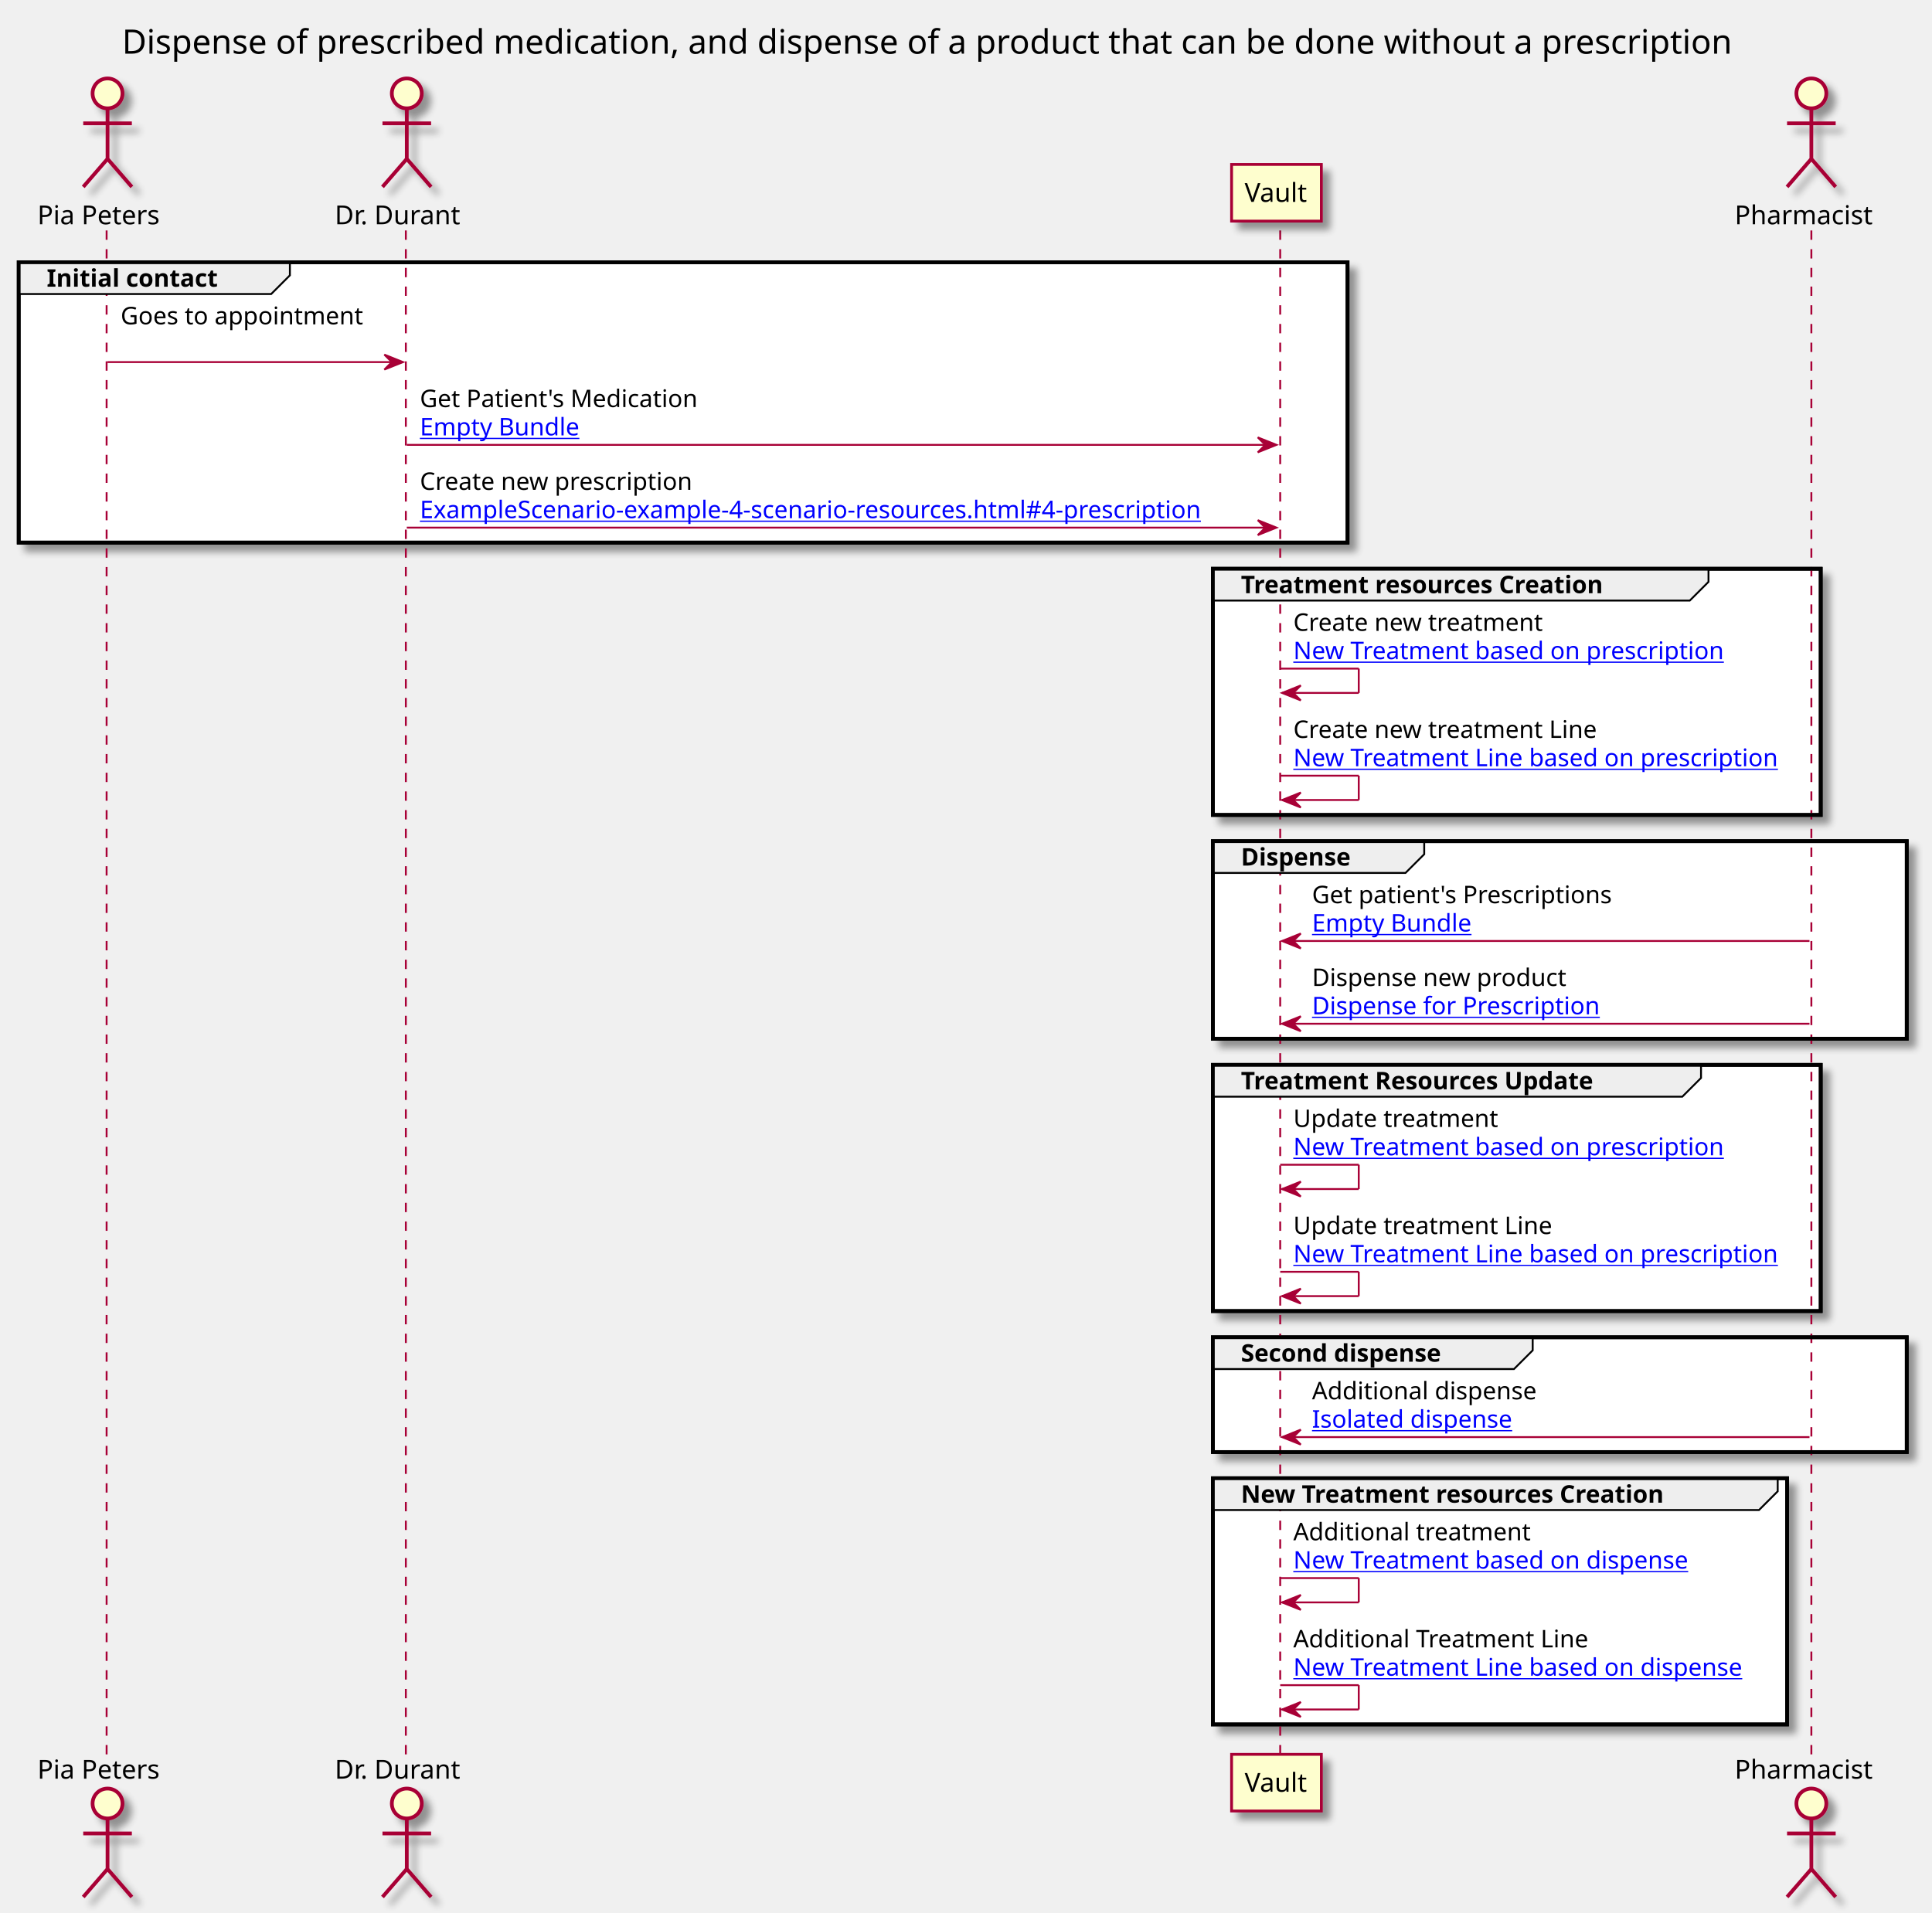
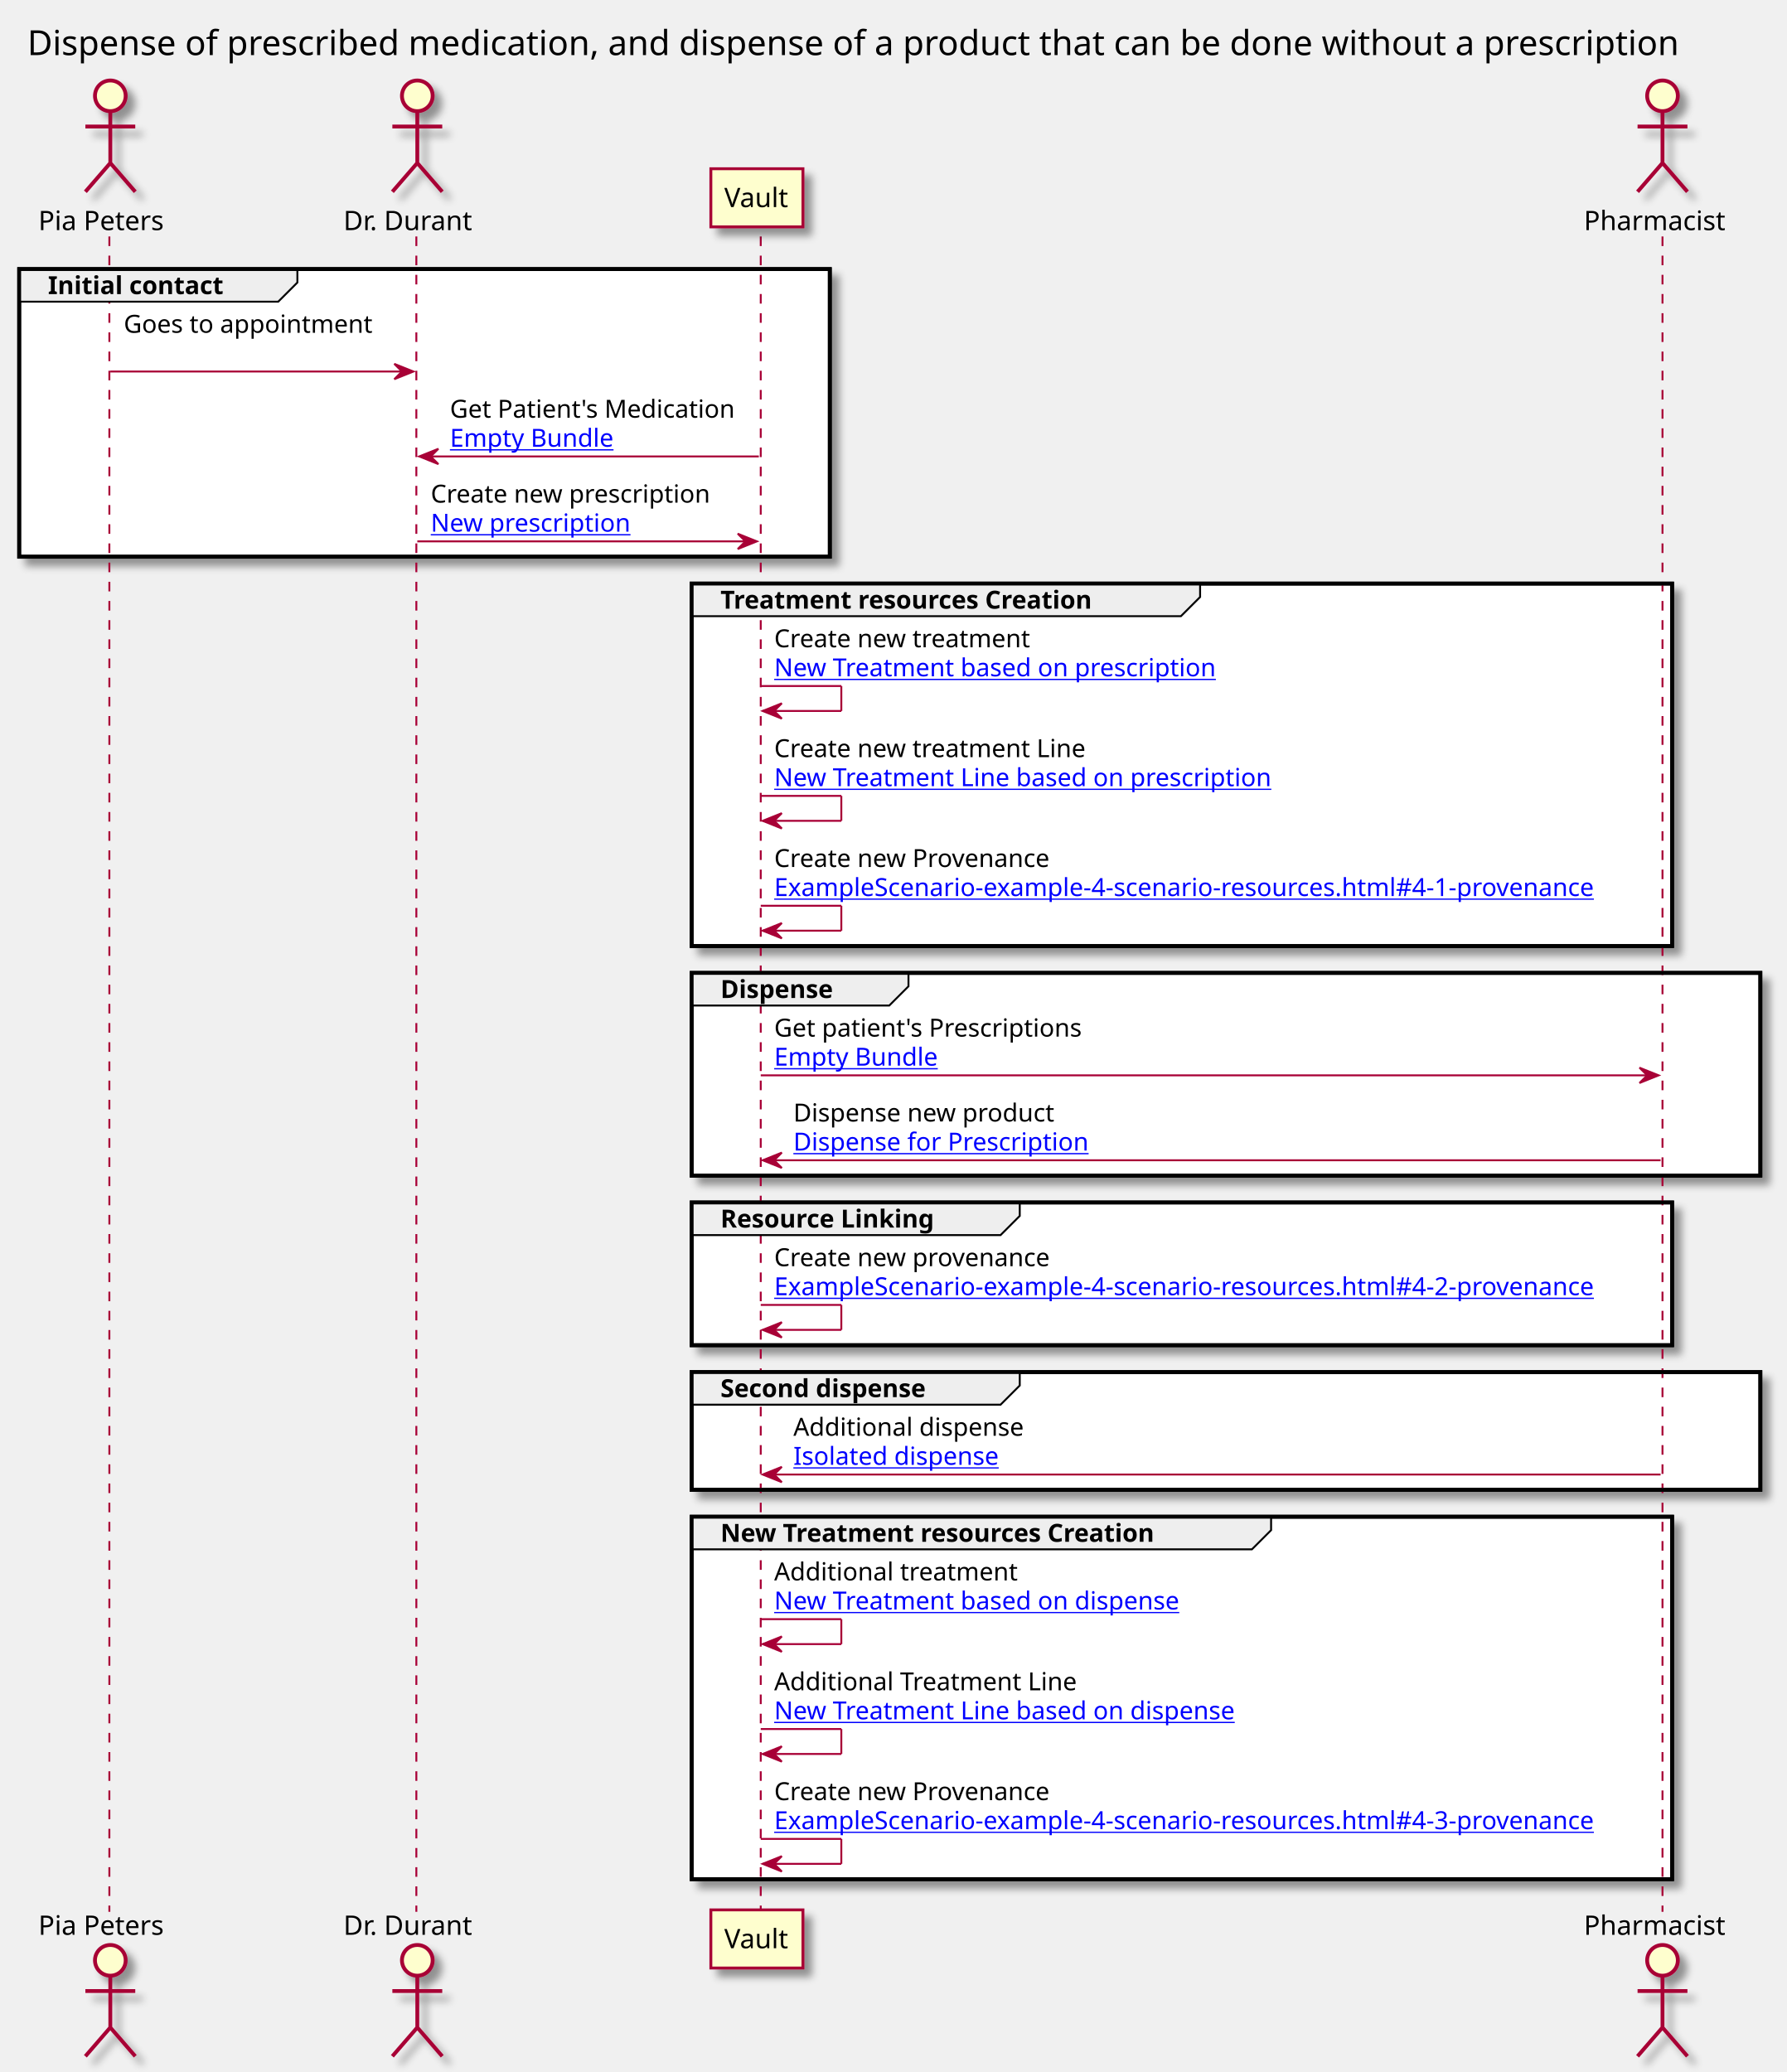
- <svg xmlns="http://www.w3.org/2000/svg" xmlns:xlink="http://www.w3.org/1999/xlink" contentScriptType="application/ecmascript" contentStyleType="text/css" height="1023px" preserveAspectRatio="none" style="width:1033px;height:1023px;background:#FFFFFF;" version="1.1" viewBox="0 0 1033 1023" width="1033px" zoomAndPan="magnify">
+ <svg xmlns="http://www.w3.org/2000/svg" xmlns:xlink="http://www.w3.org/1999/xlink" contentScriptType="application/ecmascript" contentStyleType="text/css" height="1080px" preserveAspectRatio="none" style="width:931px;height:1080px;background:#FFFFFF;" version="1.1" viewBox="0 0 931 1080" width="931px" zoomAndPan="magnify">
  <defs>
-     <filter height="300%" id="f1hyd8g5plu8od" width="300%" x="-1" y="-1">
+     <filter height="300%" id="fqhk9pbrxwjd8" width="300%" x="-1" y="-1">
      <feGaussianBlur result="blurOut" stdDeviation="2.0" />
      <feColorMatrix in="blurOut" result="blurOut2" type="matrix" values="0 0 0 0 0 0 0 0 0 0 0 0 0 0 0 0 0 0 .4 0" />
      <feOffset dx="4.0" dy="4.0" in="blurOut2" result="blurOut3" />
      <feBlend in="SourceGraphic" in2="blurOut3" mode="normal" />
    </filter>
  </defs>
  <g>
-     <text fill="#000000" font-family="sans-serif" font-size="18" lengthAdjust="spacing" textLength="899" x="65.25" y="28.708">Dispense of prescribed medication, and dispense of a product that can be done without a prescription</text>
-     <rect fill="#FFFFFF" filter="url(#f1hyd8g5plu8od)" height="149.93" style="stroke:#000000;stroke-width:2.0;" width="710.5" x="10" y="140.25" />
-     <rect fill="#FFFFFF" filter="url(#f1hyd8g5plu8od)" height="131.664" style="stroke:#000000;stroke-width:2.0;" width="325" x="648.5" y="304.18" />
-     <rect fill="#FFFFFF" filter="url(#f1hyd8g5plu8od)" height="105.664" style="stroke:#000000;stroke-width:2.0;" width="371" x="648.5" y="449.844" />
-     <rect fill="#FFFFFF" filter="url(#f1hyd8g5plu8od)" height="131.664" style="stroke:#000000;stroke-width:2.0;" width="325" x="648.5" y="569.508" />
-     <rect fill="#FFFFFF" filter="url(#f1hyd8g5plu8od)" height="61.398" style="stroke:#000000;stroke-width:2.0;" width="371" x="648.5" y="715.172" />
-     <rect fill="#FFFFFF" filter="url(#f1hyd8g5plu8od)" height="131.664" style="stroke:#000000;stroke-width:2.0;" width="307" x="648.5" y="790.57" />
-     <line style="stroke:#A80036;stroke-width:1.0;stroke-dasharray:5.0,5.0;" x1="57" x2="57" y1="123.25" y2="939.234" />
-     <line style="stroke:#A80036;stroke-width:1.0;stroke-dasharray:5.0,5.0;" x1="217" x2="217" y1="123.25" y2="939.234" />
-     <line style="stroke:#A80036;stroke-width:1.0;stroke-dasharray:5.0,5.0;" x1="684.5" x2="684.5" y1="123.25" y2="939.234" />
-     <line style="stroke:#A80036;stroke-width:1.0;stroke-dasharray:5.0,5.0;" x1="968.5" x2="968.5" y1="123.25" y2="939.234" />
+     <text fill="#000000" font-family="sans-serif" font-size="18" lengthAdjust="spacing" textLength="899" x="14.25" y="28.708">Dispense of prescribed medication, and dispense of a product that can be done without a prescription</text>
+     <rect fill="#FFFFFF" filter="url(#fqhk9pbrxwjd8)" height="149.93" style="stroke:#000000;stroke-width:2.0;" width="422.5" x="10" y="140.25" />
+     <rect fill="#FFFFFF" filter="url(#fqhk9pbrxwjd8)" height="188.93" style="stroke:#000000;stroke-width:2.0;" width="511" x="360.5" y="304.18" />
+     <rect fill="#FFFFFF" filter="url(#fqhk9pbrxwjd8)" height="105.664" style="stroke:#000000;stroke-width:2.0;" width="557" x="360.5" y="507.109" />
+     <rect fill="#FFFFFF" filter="url(#fqhk9pbrxwjd8)" height="74.398" style="stroke:#000000;stroke-width:2.0;" width="511" x="360.5" y="626.773" />
+     <rect fill="#FFFFFF" filter="url(#fqhk9pbrxwjd8)" height="61.398" style="stroke:#000000;stroke-width:2.0;" width="557" x="360.5" y="715.172" />
+     <rect fill="#FFFFFF" filter="url(#fqhk9pbrxwjd8)" height="188.93" style="stroke:#000000;stroke-width:2.0;" width="511" x="360.5" y="790.57" />
+     <line style="stroke:#A80036;stroke-width:1.0;stroke-dasharray:5.0,5.0;" x1="57" x2="57" y1="123.25" y2="996.5" />
+     <line style="stroke:#A80036;stroke-width:1.0;stroke-dasharray:5.0,5.0;" x1="217" x2="217" y1="123.25" y2="996.5" />
+     <line style="stroke:#A80036;stroke-width:1.0;stroke-dasharray:5.0,5.0;" x1="396.5" x2="396.5" y1="123.25" y2="996.5" />
+     <line style="stroke:#A80036;stroke-width:1.0;stroke-dasharray:5.0,5.0;" x1="866.5" x2="866.5" y1="123.25" y2="996.5" />
    <text fill="#000000" font-family="sans-serif" font-size="14" lengthAdjust="spacing" textLength="69" x="20" y="119.948">Pia Peters</text>
-     <ellipse cx="57.5" cy="49.953" fill="#FEFECE" filter="url(#f1hyd8g5plu8od)" rx="8" ry="8" style="stroke:#A80036;stroke-width:2.0;" />
-     <path d="M57.5,57.953 L57.5,84.953 M44.5,65.953 L70.5,65.953 M57.5,84.953 L44.5,99.953 M57.5,84.953 L70.5,99.953 " fill="none" filter="url(#f1hyd8g5plu8od)" style="stroke:#A80036;stroke-width:2.0;" />
-     <text fill="#000000" font-family="sans-serif" font-size="14" lengthAdjust="spacing" textLength="69" x="20" y="951.23">Pia Peters</text>
-     <ellipse cx="57.5" cy="964.531" fill="#FEFECE" filter="url(#f1hyd8g5plu8od)" rx="8" ry="8" style="stroke:#A80036;stroke-width:2.0;" />
-     <path d="M57.5,972.531 L57.5,999.531 M44.5,980.531 L70.5,980.531 M57.5,999.531 L44.5,1014.531 M57.5,999.531 L70.5,1014.531 " fill="none" filter="url(#f1hyd8g5plu8od)" style="stroke:#A80036;stroke-width:2.0;" />
+     <ellipse cx="57.5" cy="49.953" fill="#FEFECE" filter="url(#fqhk9pbrxwjd8)" rx="8" ry="8" style="stroke:#A80036;stroke-width:2.0;" />
+     <path d="M57.5,57.953 L57.5,84.953 M44.5,65.953 L70.5,65.953 M57.5,84.953 L44.5,99.953 M57.5,84.953 L70.5,99.953 " fill="none" filter="url(#fqhk9pbrxwjd8)" style="stroke:#A80036;stroke-width:2.0;" />
+     <text fill="#000000" font-family="sans-serif" font-size="14" lengthAdjust="spacing" textLength="69" x="20" y="1008.495">Pia Peters</text>
+     <ellipse cx="57.5" cy="1021.797" fill="#FEFECE" filter="url(#fqhk9pbrxwjd8)" rx="8" ry="8" style="stroke:#A80036;stroke-width:2.0;" />
+     <path d="M57.5,1029.797 L57.5,1056.797 M44.5,1037.797 L70.5,1037.797 M57.5,1056.797 L44.5,1071.797 M57.5,1056.797 L70.5,1071.797 " fill="none" filter="url(#fqhk9pbrxwjd8)" style="stroke:#A80036;stroke-width:2.0;" />
    <text fill="#000000" font-family="sans-serif" font-size="14" lengthAdjust="spacing" textLength="71" x="179" y="119.948">Dr. Durant</text>
-     <ellipse cx="217.5" cy="49.953" fill="#FEFECE" filter="url(#f1hyd8g5plu8od)" rx="8" ry="8" style="stroke:#A80036;stroke-width:2.0;" />
-     <path d="M217.5,57.953 L217.5,84.953 M204.5,65.953 L230.5,65.953 M217.5,84.953 L204.5,99.953 M217.5,84.953 L230.5,99.953 " fill="none" filter="url(#f1hyd8g5plu8od)" style="stroke:#A80036;stroke-width:2.0;" />
-     <text fill="#000000" font-family="sans-serif" font-size="14" lengthAdjust="spacing" textLength="71" x="179" y="951.23">Dr. Durant</text>
-     <ellipse cx="217.5" cy="964.531" fill="#FEFECE" filter="url(#f1hyd8g5plu8od)" rx="8" ry="8" style="stroke:#A80036;stroke-width:2.0;" />
-     <path d="M217.5,972.531 L217.5,999.531 M204.5,980.531 L230.5,980.531 M217.5,999.531 L204.5,1014.531 M217.5,999.531 L230.5,1014.531 " fill="none" filter="url(#f1hyd8g5plu8od)" style="stroke:#A80036;stroke-width:2.0;" />
-     <rect fill="#FEFECE" filter="url(#f1hyd8g5plu8od)" height="30.297" style="stroke:#A80036;stroke-width:1.5;" width="48" x="658.5" y="87.953" />
-     <text fill="#000000" font-family="sans-serif" font-size="14" lengthAdjust="spacing" textLength="34" x="665.5" y="107.948">Vault</text>
-     <rect fill="#FEFECE" filter="url(#f1hyd8g5plu8od)" height="30.297" style="stroke:#A80036;stroke-width:1.5;" width="48" x="658.5" y="938.234" />
-     <text fill="#000000" font-family="sans-serif" font-size="14" lengthAdjust="spacing" textLength="34" x="665.5" y="958.23">Vault</text>
-     <text fill="#000000" font-family="sans-serif" font-size="14" lengthAdjust="spacing" textLength="76" x="927.5" y="119.948">Pharmacist</text>
-     <ellipse cx="968.5" cy="49.953" fill="#FEFECE" filter="url(#f1hyd8g5plu8od)" rx="8" ry="8" style="stroke:#A80036;stroke-width:2.0;" />
-     <path d="M968.5,57.953 L968.5,84.953 M955.5,65.953 L981.5,65.953 M968.5,84.953 L955.5,99.953 M968.5,84.953 L981.5,99.953 " fill="none" filter="url(#f1hyd8g5plu8od)" style="stroke:#A80036;stroke-width:2.0;" />
-     <text fill="#000000" font-family="sans-serif" font-size="14" lengthAdjust="spacing" textLength="76" x="927.5" y="951.23">Pharmacist</text>
-     <ellipse cx="968.5" cy="964.531" fill="#FEFECE" filter="url(#f1hyd8g5plu8od)" rx="8" ry="8" style="stroke:#A80036;stroke-width:2.0;" />
-     <path d="M968.5,972.531 L968.5,999.531 M955.5,980.531 L981.5,980.531 M968.5,999.531 L955.5,1014.531 M968.5,999.531 L981.5,1014.531 " fill="none" filter="url(#f1hyd8g5plu8od)" style="stroke:#A80036;stroke-width:2.0;" />
+     <ellipse cx="217.5" cy="49.953" fill="#FEFECE" filter="url(#fqhk9pbrxwjd8)" rx="8" ry="8" style="stroke:#A80036;stroke-width:2.0;" />
+     <path d="M217.5,57.953 L217.5,84.953 M204.5,65.953 L230.5,65.953 M217.5,84.953 L204.5,99.953 M217.5,84.953 L230.5,99.953 " fill="none" filter="url(#fqhk9pbrxwjd8)" style="stroke:#A80036;stroke-width:2.0;" />
+     <text fill="#000000" font-family="sans-serif" font-size="14" lengthAdjust="spacing" textLength="71" x="179" y="1008.495">Dr. Durant</text>
+     <ellipse cx="217.5" cy="1021.797" fill="#FEFECE" filter="url(#fqhk9pbrxwjd8)" rx="8" ry="8" style="stroke:#A80036;stroke-width:2.0;" />
+     <path d="M217.5,1029.797 L217.5,1056.797 M204.5,1037.797 L230.5,1037.797 M217.5,1056.797 L204.5,1071.797 M217.5,1056.797 L230.5,1071.797 " fill="none" filter="url(#fqhk9pbrxwjd8)" style="stroke:#A80036;stroke-width:2.0;" />
+     <rect fill="#FEFECE" filter="url(#fqhk9pbrxwjd8)" height="30.297" style="stroke:#A80036;stroke-width:1.5;" width="48" x="370.5" y="87.953" />
+     <text fill="#000000" font-family="sans-serif" font-size="14" lengthAdjust="spacing" textLength="34" x="377.5" y="107.948">Vault</text>
+     <rect fill="#FEFECE" filter="url(#fqhk9pbrxwjd8)" height="30.297" style="stroke:#A80036;stroke-width:1.5;" width="48" x="370.5" y="995.5" />
+     <text fill="#000000" font-family="sans-serif" font-size="14" lengthAdjust="spacing" textLength="34" x="377.5" y="1015.495">Vault</text>
+     <text fill="#000000" font-family="sans-serif" font-size="14" lengthAdjust="spacing" textLength="76" x="825.5" y="119.948">Pharmacist</text>
+     <ellipse cx="866.5" cy="49.953" fill="#FEFECE" filter="url(#fqhk9pbrxwjd8)" rx="8" ry="8" style="stroke:#A80036;stroke-width:2.0;" />
+     <path d="M866.5,57.953 L866.5,84.953 M853.5,65.953 L879.5,65.953 M866.5,84.953 L853.5,99.953 M866.5,84.953 L879.5,99.953 " fill="none" filter="url(#fqhk9pbrxwjd8)" style="stroke:#A80036;stroke-width:2.0;" />
+     <text fill="#000000" font-family="sans-serif" font-size="14" lengthAdjust="spacing" textLength="76" x="825.5" y="1008.495">Pharmacist</text>
+     <ellipse cx="866.5" cy="1021.797" fill="#FEFECE" filter="url(#fqhk9pbrxwjd8)" rx="8" ry="8" style="stroke:#A80036;stroke-width:2.0;" />
+     <path d="M866.5,1029.797 L866.5,1056.797 M853.5,1037.797 L879.5,1037.797 M866.5,1056.797 L853.5,1071.797 M866.5,1056.797 L879.5,1071.797 " fill="none" filter="url(#fqhk9pbrxwjd8)" style="stroke:#A80036;stroke-width:2.0;" />
    <path d="M10,140.25 L155,140.25 L155,147.25 L145,157.25 L10,157.25 L10,140.25 " fill="#EEEEEE" style="stroke:#000000;stroke-width:1.0;" />
-     <rect fill="none" height="149.93" style="stroke:#000000;stroke-width:2.0;" width="710.5" x="10" y="140.25" />
+     <rect fill="none" height="149.93" style="stroke:#000000;stroke-width:2.0;" width="422.5" x="10" y="140.25" />
    <text fill="#000000" font-family="sans-serif" font-size="13" font-weight="bold" lengthAdjust="spacing" textLength="100" x="25" y="153.317">Initial contact</text>
    <polygon fill="#A80036" points="205.5,189.648,215.5,193.648,205.5,197.648,209.5,193.648" style="stroke:#A80036;stroke-width:1.0;" />
    <line style="stroke:#A80036;stroke-width:1.0;" x1="57.5" x2="211.5" y1="193.648" y2="193.648" />
    <text fill="#000000" font-family="sans-serif" font-size="13" lengthAdjust="spacing" textLength="136" x="64.5" y="173.45">Goes to appointment</text>
    <text fill="#000000" font-family="sans-serif" font-size="13" lengthAdjust="spacing" textLength="0" x="68.5" y="188.583" />
-     <polygon fill="#A80036" points="672.5,233.914,682.5,237.914,672.5,241.914,676.5,237.914" style="stroke:#A80036;stroke-width:1.0;" />
-     <line style="stroke:#A80036;stroke-width:1.0;" x1="217.5" x2="678.5" y1="237.914" y2="237.914" />
-     <text fill="#000000" font-family="sans-serif" font-size="13" lengthAdjust="spacing" textLength="155" x="224.5" y="217.715">Get Patient's Medication</text>
+     <polygon fill="#A80036" points="228.5,233.914,218.5,237.914,228.5,241.914,224.5,237.914" style="stroke:#A80036;stroke-width:1.0;" />
+     <line style="stroke:#A80036;stroke-width:1.0;" x1="222.5" x2="395.5" y1="237.914" y2="237.914" />
+     <text fill="#000000" font-family="sans-serif" font-size="13" lengthAdjust="spacing" textLength="155" x="234.5" y="217.715">Get Patient's Medication</text>
    <a href="ExampleScenario-example-4-scenario-resources.html#EB" target="_top" title="ExampleScenario-example-4-scenario-resources.html#EB" xlink:actuate="onRequest" xlink:href="ExampleScenario-example-4-scenario-resources.html#EB" xlink:show="new" xlink:title="ExampleScenario-example-4-scenario-resources.html#EB" xlink:type="simple">
-       <text fill="#0000FF" font-family="sans-serif" font-size="13" lengthAdjust="spacing" text-decoration="underline" textLength="89" x="224.5" y="232.848">Empty Bundle</text>
+       <text fill="#0000FF" font-family="sans-serif" font-size="13" lengthAdjust="spacing" text-decoration="underline" textLength="89" x="234.5" y="232.848">Empty Bundle</text>
    </a>
-     <polygon fill="#A80036" points="672.5,278.18,682.5,282.18,672.5,286.18,676.5,282.18" style="stroke:#A80036;stroke-width:1.0;" />
-     <line style="stroke:#A80036;stroke-width:1.0;" x1="217.5" x2="678.5" y1="282.18" y2="282.18" />
+     <polygon fill="#A80036" points="384.5,278.18,394.5,282.18,384.5,286.18,388.5,282.18" style="stroke:#A80036;stroke-width:1.0;" />
+     <line style="stroke:#A80036;stroke-width:1.0;" x1="217.5" x2="390.5" y1="282.18" y2="282.18" />
    <text fill="#000000" font-family="sans-serif" font-size="13" lengthAdjust="spacing" textLength="151" x="224.5" y="261.981">Create new prescription</text>
-     <a href="ExampleScenario-example-4-scenario-resources.html#4-prescription" target="_top" title="ExampleScenario-example-4-scenario-resources.html#4-prescription" xlink:actuate="onRequest" xlink:href="ExampleScenario-example-4-scenario-resources.html#4-prescription" xlink:show="new" xlink:title="ExampleScenario-example-4-scenario-resources.html#4-prescription" xlink:type="simple">
-       <text fill="#0000FF" font-family="sans-serif" font-size="13" lengthAdjust="spacing" text-decoration="underline" textLength="443" x="224.5" y="277.114">ExampleScenario-example-4-scenario-resources.html#4-prescription</text>
+     <a href="ExampleScenario-example-4-scenario-resources.html#4-1-prescription" target="_top" title="ExampleScenario-example-4-scenario-resources.html#4-1-prescription" xlink:actuate="onRequest" xlink:href="ExampleScenario-example-4-scenario-resources.html#4-1-prescription" xlink:show="new" xlink:title="ExampleScenario-example-4-scenario-resources.html#4-1-prescription" xlink:type="simple">
+       <text fill="#0000FF" font-family="sans-serif" font-size="13" lengthAdjust="spacing" text-decoration="underline" textLength="106" x="224.5" y="277.114">New prescription</text>
    </a>
-     <path d="M648.5,304.18 L913.5,304.18 L913.5,311.18 L903.5,321.18 L648.5,321.18 L648.5,304.18 " fill="#EEEEEE" style="stroke:#000000;stroke-width:1.0;" />
-     <rect fill="none" height="131.664" style="stroke:#000000;stroke-width:2.0;" width="325" x="648.5" y="304.18" />
-     <text fill="#000000" font-family="sans-serif" font-size="13" font-weight="bold" lengthAdjust="spacing" textLength="220" x="663.5" y="317.247">Treatment resources Creation</text>
-     <line style="stroke:#A80036;stroke-width:1.0;" x1="684.5" x2="726.5" y1="357.578" y2="357.578" />
-     <line style="stroke:#A80036;stroke-width:1.0;" x1="726.5" x2="726.5" y1="357.578" y2="370.578" />
-     <line style="stroke:#A80036;stroke-width:1.0;" x1="685.5" x2="726.5" y1="370.578" y2="370.578" />
-     <polygon fill="#A80036" points="695.5,366.578,685.5,370.578,695.5,374.578,691.5,370.578" style="stroke:#A80036;stroke-width:1.0;" />
-     <text fill="#000000" font-family="sans-serif" font-size="13" lengthAdjust="spacing" textLength="141" x="691.5" y="337.379">Create new treatment</text>
+     <path d="M360.5,304.18 L625.5,304.18 L625.5,311.18 L615.5,321.18 L360.5,321.18 L360.5,304.18 " fill="#EEEEEE" style="stroke:#000000;stroke-width:1.0;" />
+     <rect fill="none" height="188.93" style="stroke:#000000;stroke-width:2.0;" width="511" x="360.5" y="304.18" />
+     <text fill="#000000" font-family="sans-serif" font-size="13" font-weight="bold" lengthAdjust="spacing" textLength="220" x="375.5" y="317.247">Treatment resources Creation</text>
+     <line style="stroke:#A80036;stroke-width:1.0;" x1="396.5" x2="438.5" y1="357.578" y2="357.578" />
+     <line style="stroke:#A80036;stroke-width:1.0;" x1="438.5" x2="438.5" y1="357.578" y2="370.578" />
+     <line style="stroke:#A80036;stroke-width:1.0;" x1="397.5" x2="438.5" y1="370.578" y2="370.578" />
+     <polygon fill="#A80036" points="407.5,366.578,397.5,370.578,407.5,374.578,403.5,370.578" style="stroke:#A80036;stroke-width:1.0;" />
+     <text fill="#000000" font-family="sans-serif" font-size="13" lengthAdjust="spacing" textLength="141" x="403.5" y="337.379">Create new treatment</text>
    <a href="ExampleScenario-example-4-scenario-resources.html#4-1-treatment" target="_top" title="ExampleScenario-example-4-scenario-resources.html#4-1-treatment" xlink:actuate="onRequest" xlink:href="ExampleScenario-example-4-scenario-resources.html#4-1-treatment" xlink:show="new" xlink:title="ExampleScenario-example-4-scenario-resources.html#4-1-treatment" xlink:type="simple">
-       <text fill="#0000FF" font-family="sans-serif" font-size="13" lengthAdjust="spacing" text-decoration="underline" textLength="240" x="691.5" y="352.512">New Treatment based on prescription</text>
+       <text fill="#0000FF" font-family="sans-serif" font-size="13" lengthAdjust="spacing" text-decoration="underline" textLength="240" x="403.5" y="352.512">New Treatment based on prescription</text>
    </a>
-     <line style="stroke:#A80036;stroke-width:1.0;" x1="684.5" x2="726.5" y1="414.844" y2="414.844" />
-     <line style="stroke:#A80036;stroke-width:1.0;" x1="726.5" x2="726.5" y1="414.844" y2="427.844" />
-     <line style="stroke:#A80036;stroke-width:1.0;" x1="685.5" x2="726.5" y1="427.844" y2="427.844" />
-     <polygon fill="#A80036" points="695.5,423.844,685.5,427.844,695.5,431.844,691.5,427.844" style="stroke:#A80036;stroke-width:1.0;" />
-     <text fill="#000000" font-family="sans-serif" font-size="13" lengthAdjust="spacing" textLength="171" x="691.5" y="394.645">Create new treatment Line</text>
+     <line style="stroke:#A80036;stroke-width:1.0;" x1="396.5" x2="438.5" y1="414.844" y2="414.844" />
+     <line style="stroke:#A80036;stroke-width:1.0;" x1="438.5" x2="438.5" y1="414.844" y2="427.844" />
+     <line style="stroke:#A80036;stroke-width:1.0;" x1="397.5" x2="438.5" y1="427.844" y2="427.844" />
+     <polygon fill="#A80036" points="407.5,423.844,397.5,427.844,407.5,431.844,403.5,427.844" style="stroke:#A80036;stroke-width:1.0;" />
+     <text fill="#000000" font-family="sans-serif" font-size="13" lengthAdjust="spacing" textLength="171" x="403.5" y="394.645">Create new treatment Line</text>
    <a href="ExampleScenario-example-4-scenario-resources.html#4-1-treatmentLine" target="_top" title="ExampleScenario-example-4-scenario-resources.html#4-1-treatmentLine" xlink:actuate="onRequest" xlink:href="ExampleScenario-example-4-scenario-resources.html#4-1-treatmentLine" xlink:show="new" xlink:title="ExampleScenario-example-4-scenario-resources.html#4-1-treatmentLine" xlink:type="simple">
-       <text fill="#0000FF" font-family="sans-serif" font-size="13" lengthAdjust="spacing" text-decoration="underline" textLength="270" x="691.5" y="409.778">New Treatment Line based on prescription</text>
+       <text fill="#0000FF" font-family="sans-serif" font-size="13" lengthAdjust="spacing" text-decoration="underline" textLength="270" x="403.5" y="409.778">New Treatment Line based on prescription</text>
    </a>
-     <path d="M648.5,449.844 L761.5,449.844 L761.5,456.844 L751.5,466.844 L648.5,466.844 L648.5,449.844 " fill="#EEEEEE" style="stroke:#000000;stroke-width:1.0;" />
-     <rect fill="none" height="105.664" style="stroke:#000000;stroke-width:2.0;" width="371" x="648.5" y="449.844" />
-     <text fill="#000000" font-family="sans-serif" font-size="13" font-weight="bold" lengthAdjust="spacing" textLength="68" x="663.5" y="462.911">Dispense</text>
-     <polygon fill="#A80036" points="695.5,499.242,685.5,503.242,695.5,507.242,691.5,503.242" style="stroke:#A80036;stroke-width:1.0;" />
-     <line style="stroke:#A80036;stroke-width:1.0;" x1="689.5" x2="967.5" y1="503.242" y2="503.242" />
-     <text fill="#000000" font-family="sans-serif" font-size="13" lengthAdjust="spacing" textLength="168" x="701.5" y="483.043">Get patient's Prescriptions</text>
+     <line style="stroke:#A80036;stroke-width:1.0;" x1="396.5" x2="438.5" y1="472.109" y2="472.109" />
+     <line style="stroke:#A80036;stroke-width:1.0;" x1="438.5" x2="438.5" y1="472.109" y2="485.109" />
+     <line style="stroke:#A80036;stroke-width:1.0;" x1="397.5" x2="438.5" y1="485.109" y2="485.109" />
+     <polygon fill="#A80036" points="407.5,481.109,397.5,485.109,407.5,489.109,403.5,485.109" style="stroke:#A80036;stroke-width:1.0;" />
+     <text fill="#000000" font-family="sans-serif" font-size="13" lengthAdjust="spacing" textLength="151" x="403.5" y="451.911">Create new Provenance</text>
+     <a href="ExampleScenario-example-4-scenario-resources.html#4-1-provenance" target="_top" title="ExampleScenario-example-4-scenario-resources.html#4-1-provenance" xlink:actuate="onRequest" xlink:href="ExampleScenario-example-4-scenario-resources.html#4-1-provenance" xlink:show="new" xlink:title="ExampleScenario-example-4-scenario-resources.html#4-1-provenance" xlink:type="simple">
+       <text fill="#0000FF" font-family="sans-serif" font-size="13" lengthAdjust="spacing" text-decoration="underline" textLength="456" x="403.5" y="467.043">ExampleScenario-example-4-scenario-resources.html#4-1-provenance</text>
+     </a>
+     <path d="M360.5,507.109 L473.5,507.109 L473.5,514.109 L463.5,524.109 L360.5,524.109 L360.5,507.109 " fill="#EEEEEE" style="stroke:#000000;stroke-width:1.0;" />
+     <rect fill="none" height="105.664" style="stroke:#000000;stroke-width:2.0;" width="557" x="360.5" y="507.109" />
+     <text fill="#000000" font-family="sans-serif" font-size="13" font-weight="bold" lengthAdjust="spacing" textLength="68" x="375.5" y="520.176">Dispense</text>
+     <polygon fill="#A80036" points="854.5,556.508,864.5,560.508,854.5,564.508,858.5,560.508" style="stroke:#A80036;stroke-width:1.0;" />
+     <line style="stroke:#A80036;stroke-width:1.0;" x1="396.5" x2="860.5" y1="560.508" y2="560.508" />
+     <text fill="#000000" font-family="sans-serif" font-size="13" lengthAdjust="spacing" textLength="168" x="403.5" y="540.309">Get patient's Prescriptions</text>
    <a href="ExampleScenario-example-4-scenario-resources.html#EB" target="_top" title="ExampleScenario-example-4-scenario-resources.html#EB" xlink:actuate="onRequest" xlink:href="ExampleScenario-example-4-scenario-resources.html#EB" xlink:show="new" xlink:title="ExampleScenario-example-4-scenario-resources.html#EB" xlink:type="simple">
-       <text fill="#0000FF" font-family="sans-serif" font-size="13" lengthAdjust="spacing" text-decoration="underline" textLength="89" x="701.5" y="498.176">Empty Bundle</text>
+       <text fill="#0000FF" font-family="sans-serif" font-size="13" lengthAdjust="spacing" text-decoration="underline" textLength="89" x="403.5" y="555.442">Empty Bundle</text>
    </a>
-     <polygon fill="#A80036" points="695.5,543.508,685.5,547.508,695.5,551.508,691.5,547.508" style="stroke:#A80036;stroke-width:1.0;" />
-     <line style="stroke:#A80036;stroke-width:1.0;" x1="689.5" x2="967.5" y1="547.508" y2="547.508" />
-     <text fill="#000000" font-family="sans-serif" font-size="13" lengthAdjust="spacing" textLength="141" x="701.5" y="527.309">Dispense new product</text>
+     <polygon fill="#A80036" points="407.5,600.773,397.5,604.773,407.5,608.773,403.5,604.773" style="stroke:#A80036;stroke-width:1.0;" />
+     <line style="stroke:#A80036;stroke-width:1.0;" x1="401.5" x2="865.5" y1="604.773" y2="604.773" />
+     <text fill="#000000" font-family="sans-serif" font-size="13" lengthAdjust="spacing" textLength="141" x="413.5" y="584.575">Dispense new product</text>
    <a href="ExampleScenario-example-4-scenario-resources.html#4-1-dispense" target="_top" title="ExampleScenario-example-4-scenario-resources.html#4-1-dispense" xlink:actuate="onRequest" xlink:href="ExampleScenario-example-4-scenario-resources.html#4-1-dispense" xlink:show="new" xlink:title="ExampleScenario-example-4-scenario-resources.html#4-1-dispense" xlink:type="simple">
-       <text fill="#0000FF" font-family="sans-serif" font-size="13" lengthAdjust="spacing" text-decoration="underline" textLength="159" x="701.5" y="542.442">Dispense for Prescription</text>
+       <text fill="#0000FF" font-family="sans-serif" font-size="13" lengthAdjust="spacing" text-decoration="underline" textLength="159" x="413.5" y="599.707">Dispense for Prescription</text>
    </a>
-     <path d="M648.5,569.508 L909.5,569.508 L909.5,576.508 L899.5,586.508 L648.5,586.508 L648.5,569.508 " fill="#EEEEEE" style="stroke:#000000;stroke-width:1.0;" />
-     <rect fill="none" height="131.664" style="stroke:#000000;stroke-width:2.0;" width="325" x="648.5" y="569.508" />
-     <text fill="#000000" font-family="sans-serif" font-size="13" font-weight="bold" lengthAdjust="spacing" textLength="216" x="663.5" y="582.575">Treatment Resources Update</text>
-     <line style="stroke:#A80036;stroke-width:1.0;" x1="684.5" x2="726.5" y1="622.906" y2="622.906" />
-     <line style="stroke:#A80036;stroke-width:1.0;" x1="726.5" x2="726.5" y1="622.906" y2="635.906" />
-     <line style="stroke:#A80036;stroke-width:1.0;" x1="685.5" x2="726.5" y1="635.906" y2="635.906" />
-     <polygon fill="#A80036" points="695.5,631.906,685.5,635.906,695.5,639.906,691.5,635.906" style="stroke:#A80036;stroke-width:1.0;" />
-     <text fill="#000000" font-family="sans-serif" font-size="13" lengthAdjust="spacing" textLength="116" x="691.5" y="602.707">Update treatment</text>
-     <a href="ExampleScenario-example-4-scenario-resources.html#4-1-treatment" target="_top" title="ExampleScenario-example-4-scenario-resources.html#4-1-treatment" xlink:actuate="onRequest" xlink:href="ExampleScenario-example-4-scenario-resources.html#4-1-treatment" xlink:show="new" xlink:title="ExampleScenario-example-4-scenario-resources.html#4-1-treatment" xlink:type="simple">
-       <text fill="#0000FF" font-family="sans-serif" font-size="13" lengthAdjust="spacing" text-decoration="underline" textLength="240" x="691.5" y="617.84">New Treatment based on prescription</text>
+     <path d="M360.5,626.773 L531.5,626.773 L531.5,633.773 L521.5,643.773 L360.5,643.773 L360.5,626.773 " fill="#EEEEEE" style="stroke:#000000;stroke-width:1.0;" />
+     <rect fill="none" height="74.398" style="stroke:#000000;stroke-width:2.0;" width="511" x="360.5" y="626.773" />
+     <text fill="#000000" font-family="sans-serif" font-size="13" font-weight="bold" lengthAdjust="spacing" textLength="126" x="375.5" y="639.84">Resource Linking</text>
+     <line style="stroke:#A80036;stroke-width:1.0;" x1="396.5" x2="438.5" y1="680.172" y2="680.172" />
+     <line style="stroke:#A80036;stroke-width:1.0;" x1="438.5" x2="438.5" y1="680.172" y2="693.172" />
+     <line style="stroke:#A80036;stroke-width:1.0;" x1="397.5" x2="438.5" y1="693.172" y2="693.172" />
+     <polygon fill="#A80036" points="407.5,689.172,397.5,693.172,407.5,697.172,403.5,693.172" style="stroke:#A80036;stroke-width:1.0;" />
+     <text fill="#000000" font-family="sans-serif" font-size="13" lengthAdjust="spacing" textLength="151" x="403.5" y="659.973">Create new provenance</text>
+     <a href="ExampleScenario-example-4-scenario-resources.html#4-2-provenance" target="_top" title="ExampleScenario-example-4-scenario-resources.html#4-2-provenance" xlink:actuate="onRequest" xlink:href="ExampleScenario-example-4-scenario-resources.html#4-2-provenance" xlink:show="new" xlink:title="ExampleScenario-example-4-scenario-resources.html#4-2-provenance" xlink:type="simple">
+       <text fill="#0000FF" font-family="sans-serif" font-size="13" lengthAdjust="spacing" text-decoration="underline" textLength="456" x="403.5" y="675.106">ExampleScenario-example-4-scenario-resources.html#4-2-provenance</text>
    </a>
-     <line style="stroke:#A80036;stroke-width:1.0;" x1="684.5" x2="726.5" y1="680.172" y2="680.172" />
-     <line style="stroke:#A80036;stroke-width:1.0;" x1="726.5" x2="726.5" y1="680.172" y2="693.172" />
-     <line style="stroke:#A80036;stroke-width:1.0;" x1="685.5" x2="726.5" y1="693.172" y2="693.172" />
-     <polygon fill="#A80036" points="695.5,689.172,685.5,693.172,695.5,697.172,691.5,693.172" style="stroke:#A80036;stroke-width:1.0;" />
-     <text fill="#000000" font-family="sans-serif" font-size="13" lengthAdjust="spacing" textLength="146" x="691.5" y="659.973">Update treatment Line</text>
-     <a href="ExampleScenario-example-4-scenario-resources.html#4-1-treatmentLine" target="_top" title="ExampleScenario-example-4-scenario-resources.html#4-1-treatmentLine" xlink:actuate="onRequest" xlink:href="ExampleScenario-example-4-scenario-resources.html#4-1-treatmentLine" xlink:show="new" xlink:title="ExampleScenario-example-4-scenario-resources.html#4-1-treatmentLine" xlink:type="simple">
-       <text fill="#0000FF" font-family="sans-serif" font-size="13" lengthAdjust="spacing" text-decoration="underline" textLength="270" x="691.5" y="675.106">New Treatment Line based on prescription</text>
+     <path d="M360.5,715.172 L531.5,715.172 L531.5,722.172 L521.5,732.172 L360.5,732.172 L360.5,715.172 " fill="#EEEEEE" style="stroke:#000000;stroke-width:1.0;" />
+     <rect fill="none" height="61.398" style="stroke:#000000;stroke-width:2.0;" width="557" x="360.5" y="715.172" />
+     <text fill="#000000" font-family="sans-serif" font-size="13" font-weight="bold" lengthAdjust="spacing" textLength="126" x="375.5" y="728.239">Second dispense</text>
+     <polygon fill="#A80036" points="407.5,764.57,397.5,768.57,407.5,772.57,403.5,768.57" style="stroke:#A80036;stroke-width:1.0;" />
+     <line style="stroke:#A80036;stroke-width:1.0;" x1="401.5" x2="865.5" y1="768.57" y2="768.57" />
+     <text fill="#000000" font-family="sans-serif" font-size="13" lengthAdjust="spacing" textLength="124" x="413.5" y="748.372">Additional dispense</text>
+     <a href="ExampleScenario-example-4-scenario-resources.html#4-2-dispense" target="_top" title="ExampleScenario-example-4-scenario-resources.html#4-2-dispense" xlink:actuate="onRequest" xlink:href="ExampleScenario-example-4-scenario-resources.html#4-2-dispense" xlink:show="new" xlink:title="ExampleScenario-example-4-scenario-resources.html#4-2-dispense" xlink:type="simple">
+       <text fill="#0000FF" font-family="sans-serif" font-size="13" lengthAdjust="spacing" text-decoration="underline" textLength="111" x="413.5" y="763.504">Isolated dispense</text>
    </a>
-     <path d="M648.5,715.172 L819.5,715.172 L819.5,722.172 L809.5,732.172 L648.5,732.172 L648.5,715.172 " fill="#EEEEEE" style="stroke:#000000;stroke-width:1.0;" />
-     <rect fill="none" height="61.398" style="stroke:#000000;stroke-width:2.0;" width="371" x="648.5" y="715.172" />
-     <text fill="#000000" font-family="sans-serif" font-size="13" font-weight="bold" lengthAdjust="spacing" textLength="126" x="663.5" y="728.239">Second dispense</text>
-     <polygon fill="#A80036" points="695.5,764.57,685.5,768.57,695.5,772.57,691.5,768.57" style="stroke:#A80036;stroke-width:1.0;" />
-     <line style="stroke:#A80036;stroke-width:1.0;" x1="689.5" x2="967.5" y1="768.57" y2="768.57" />
-     <text fill="#000000" font-family="sans-serif" font-size="13" lengthAdjust="spacing" textLength="124" x="701.5" y="748.372">Additional dispense</text>
-     <a href="ExampleScenario-example-4-scenario-resources.html#4-2-dispense" target="_top" title="ExampleScenario-example-4-scenario-resources.html#4-2-dispense" xlink:actuate="onRequest" xlink:href="ExampleScenario-example-4-scenario-resources.html#4-2-dispense" xlink:show="new" xlink:title="ExampleScenario-example-4-scenario-resources.html#4-2-dispense" xlink:type="simple">
-       <text fill="#0000FF" font-family="sans-serif" font-size="13" lengthAdjust="spacing" text-decoration="underline" textLength="111" x="701.5" y="763.504">Isolated dispense</text>
+     <path d="M360.5,790.57 L662.5,790.57 L662.5,797.57 L652.5,807.57 L360.5,807.57 L360.5,790.57 " fill="#EEEEEE" style="stroke:#000000;stroke-width:1.0;" />
+     <rect fill="none" height="188.93" style="stroke:#000000;stroke-width:2.0;" width="511" x="360.5" y="790.57" />
+     <text fill="#000000" font-family="sans-serif" font-size="13" font-weight="bold" lengthAdjust="spacing" textLength="257" x="375.5" y="803.637">New Treatment resources Creation</text>
+     <line style="stroke:#A80036;stroke-width:1.0;" x1="396.5" x2="438.5" y1="843.969" y2="843.969" />
+     <line style="stroke:#A80036;stroke-width:1.0;" x1="438.5" x2="438.5" y1="843.969" y2="856.969" />
+     <line style="stroke:#A80036;stroke-width:1.0;" x1="397.5" x2="438.5" y1="856.969" y2="856.969" />
+     <polygon fill="#A80036" points="407.5,852.969,397.5,856.969,407.5,860.969,403.5,856.969" style="stroke:#A80036;stroke-width:1.0;" />
+     <text fill="#000000" font-family="sans-serif" font-size="13" lengthAdjust="spacing" textLength="132" x="403.5" y="823.77">Additional treatment</text>
+     <a href="ExampleScenario-example-4-scenario-resources.html#4-2-treatment" target="_top" title="ExampleScenario-example-4-scenario-resources.html#4-2-treatment" xlink:actuate="onRequest" xlink:href="ExampleScenario-example-4-scenario-resources.html#4-2-treatment" xlink:show="new" xlink:title="ExampleScenario-example-4-scenario-resources.html#4-2-treatment" xlink:type="simple">
+       <text fill="#0000FF" font-family="sans-serif" font-size="13" lengthAdjust="spacing" text-decoration="underline" textLength="222" x="403.5" y="838.903">New Treatment based on dispense</text>
    </a>
-     <path d="M648.5,790.57 L950.5,790.57 L950.5,797.57 L940.5,807.57 L648.5,807.57 L648.5,790.57 " fill="#EEEEEE" style="stroke:#000000;stroke-width:1.0;" />
-     <rect fill="none" height="131.664" style="stroke:#000000;stroke-width:2.0;" width="307" x="648.5" y="790.57" />
-     <text fill="#000000" font-family="sans-serif" font-size="13" font-weight="bold" lengthAdjust="spacing" textLength="257" x="663.5" y="803.637">New Treatment resources Creation</text>
-     <line style="stroke:#A80036;stroke-width:1.0;" x1="684.5" x2="726.5" y1="843.969" y2="843.969" />
-     <line style="stroke:#A80036;stroke-width:1.0;" x1="726.5" x2="726.5" y1="843.969" y2="856.969" />
-     <line style="stroke:#A80036;stroke-width:1.0;" x1="685.5" x2="726.5" y1="856.969" y2="856.969" />
-     <polygon fill="#A80036" points="695.5,852.969,685.5,856.969,695.5,860.969,691.5,856.969" style="stroke:#A80036;stroke-width:1.0;" />
-     <text fill="#000000" font-family="sans-serif" font-size="13" lengthAdjust="spacing" textLength="132" x="691.5" y="823.77">Additional treatment</text>
-     <a href="ExampleScenario-example-4-scenario-resources.html#4-2-treatment" target="_top" title="ExampleScenario-example-4-scenario-resources.html#4-2-treatment" xlink:actuate="onRequest" xlink:href="ExampleScenario-example-4-scenario-resources.html#4-2-treatment" xlink:show="new" xlink:title="ExampleScenario-example-4-scenario-resources.html#4-2-treatment" xlink:type="simple">
-       <text fill="#0000FF" font-family="sans-serif" font-size="13" lengthAdjust="spacing" text-decoration="underline" textLength="222" x="691.5" y="838.903">New Treatment based on dispense</text>
+     <line style="stroke:#A80036;stroke-width:1.0;" x1="396.5" x2="438.5" y1="901.234" y2="901.234" />
+     <line style="stroke:#A80036;stroke-width:1.0;" x1="438.5" x2="438.5" y1="901.234" y2="914.234" />
+     <line style="stroke:#A80036;stroke-width:1.0;" x1="397.5" x2="438.5" y1="914.234" y2="914.234" />
+     <polygon fill="#A80036" points="407.5,910.234,397.5,914.234,407.5,918.234,403.5,914.234" style="stroke:#A80036;stroke-width:1.0;" />
+     <text fill="#000000" font-family="sans-serif" font-size="13" lengthAdjust="spacing" textLength="164" x="403.5" y="881.036">Additional Treatment Line</text>
+     <a href="ExampleScenario-example-4-scenario-resources.html#4-2-treatmentLine" target="_top" title="ExampleScenario-example-4-scenario-resources.html#4-2-treatmentLine" xlink:actuate="onRequest" xlink:href="ExampleScenario-example-4-scenario-resources.html#4-2-treatmentLine" xlink:show="new" xlink:title="ExampleScenario-example-4-scenario-resources.html#4-2-treatmentLine" xlink:type="simple">
+       <text fill="#0000FF" font-family="sans-serif" font-size="13" lengthAdjust="spacing" text-decoration="underline" textLength="252" x="403.5" y="896.168">New Treatment Line based on dispense</text>
    </a>
-     <line style="stroke:#A80036;stroke-width:1.0;" x1="684.5" x2="726.5" y1="901.234" y2="901.234" />
-     <line style="stroke:#A80036;stroke-width:1.0;" x1="726.5" x2="726.5" y1="901.234" y2="914.234" />
-     <line style="stroke:#A80036;stroke-width:1.0;" x1="685.5" x2="726.5" y1="914.234" y2="914.234" />
-     <polygon fill="#A80036" points="695.5,910.234,685.5,914.234,695.5,918.234,691.5,914.234" style="stroke:#A80036;stroke-width:1.0;" />
-     <text fill="#000000" font-family="sans-serif" font-size="13" lengthAdjust="spacing" textLength="164" x="691.5" y="881.036">Additional Treatment Line</text>
-     <a href="ExampleScenario-example-4-scenario-resources.html#4-2-treatmentLine" target="_top" title="ExampleScenario-example-4-scenario-resources.html#4-2-treatmentLine" xlink:actuate="onRequest" xlink:href="ExampleScenario-example-4-scenario-resources.html#4-2-treatmentLine" xlink:show="new" xlink:title="ExampleScenario-example-4-scenario-resources.html#4-2-treatmentLine" xlink:type="simple">
-       <text fill="#0000FF" font-family="sans-serif" font-size="13" lengthAdjust="spacing" text-decoration="underline" textLength="252" x="691.5" y="896.168">New Treatment Line based on dispense</text>
+     <line style="stroke:#A80036;stroke-width:1.0;" x1="396.5" x2="438.5" y1="958.5" y2="958.5" />
+     <line style="stroke:#A80036;stroke-width:1.0;" x1="438.5" x2="438.5" y1="958.5" y2="971.5" />
+     <line style="stroke:#A80036;stroke-width:1.0;" x1="397.5" x2="438.5" y1="971.5" y2="971.5" />
+     <polygon fill="#A80036" points="407.5,967.5,397.5,971.5,407.5,975.5,403.5,971.5" style="stroke:#A80036;stroke-width:1.0;" />
+     <text fill="#000000" font-family="sans-serif" font-size="13" lengthAdjust="spacing" textLength="151" x="403.5" y="938.301">Create new Provenance</text>
+     <a href="ExampleScenario-example-4-scenario-resources.html#4-3-provenance" target="_top" title="ExampleScenario-example-4-scenario-resources.html#4-3-provenance" xlink:actuate="onRequest" xlink:href="ExampleScenario-example-4-scenario-resources.html#4-3-provenance" xlink:show="new" xlink:title="ExampleScenario-example-4-scenario-resources.html#4-3-provenance" xlink:type="simple">
+       <text fill="#0000FF" font-family="sans-serif" font-size="13" lengthAdjust="spacing" text-decoration="underline" textLength="456" x="403.5" y="953.434">ExampleScenario-example-4-scenario-resources.html#4-3-provenance</text>
    </a>
  </g>
</svg>
